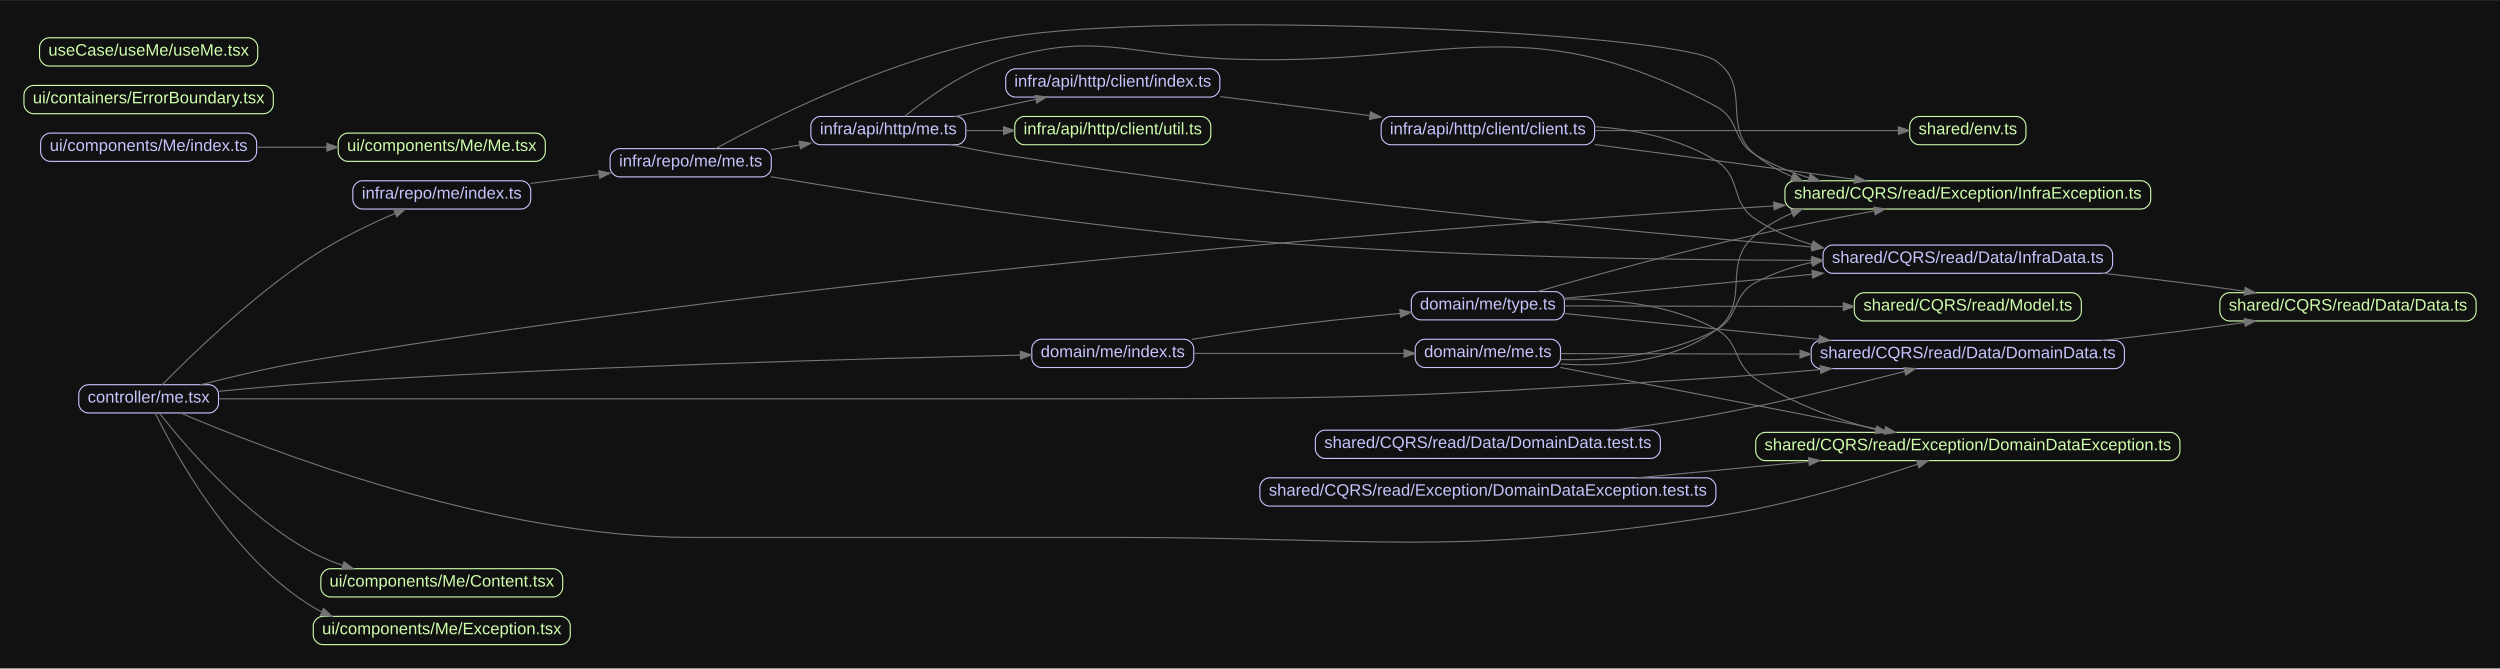
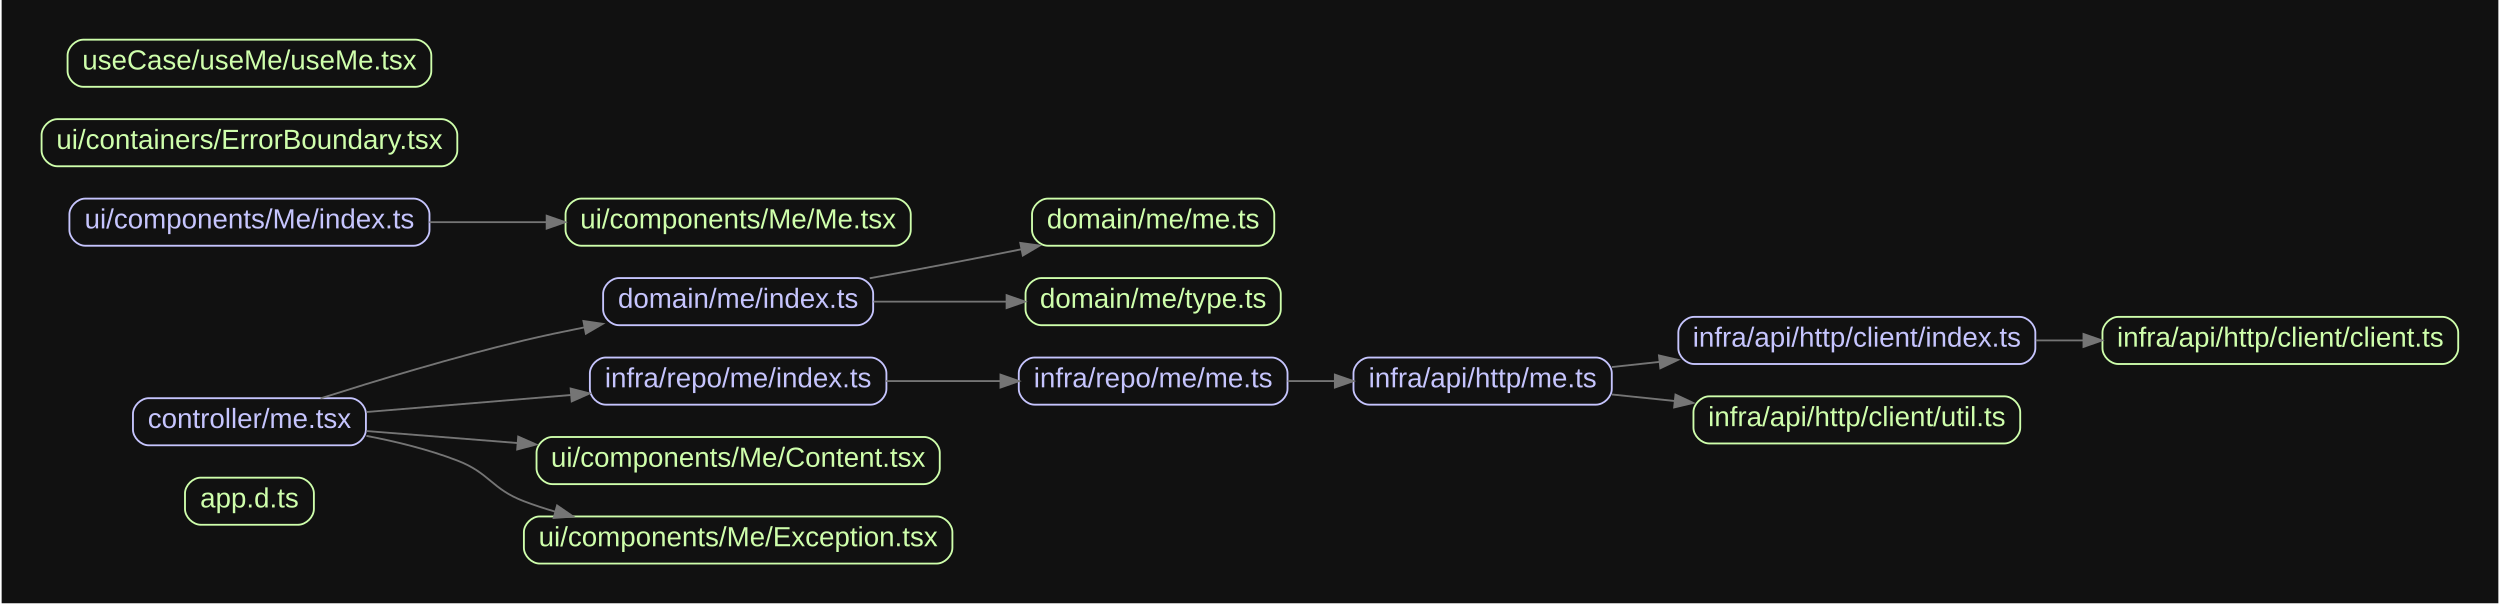
- <svg xmlns="http://www.w3.org/2000/svg" width="2255pt" height="603pt" viewBox="0.00 0.00 2255.46 602.98">
-   <g id="graph0" class="graph" transform="scale(1 1) rotate(0) translate(21.6 581.3793)">
-     <polygon fill="#111111" stroke="transparent" points="-21.6,21.6 -21.6,-581.379 2233.863,-581.379 2233.863,21.6 -21.6,21.6" />
+ <svg xmlns="http://www.w3.org/2000/svg" width="1351pt" height="326pt" viewBox="0.00 0.00 1351.08 326.45">
+   <g id="graph0" class="graph" transform="scale(1 1) rotate(0) translate(21.6 304.8485)">
+     <polygon fill="#111111" stroke="transparent" points="-21.6,21.6 -21.6,-304.849 1329.48,-304.849 1329.48,21.6 -21.6,21.6" />
    <g id="node1" class="node">
-       <path fill="none" stroke="#c6c5fe" d="M167.023,-234.374C167.023,-234.374 57.959,-234.374 57.959,-234.374 53.709,-234.374 49.459,-230.124 49.459,-225.874 49.459,-225.874 49.459,-217.374 49.459,-217.374 49.459,-213.124 53.709,-208.875 57.959,-208.875 57.959,-208.875 167.023,-208.875 167.023,-208.875 171.273,-208.875 175.523,-213.124 175.523,-217.374 175.523,-217.374 175.523,-225.874 175.523,-225.874 175.523,-230.124 171.273,-234.374 167.023,-234.374" />
-       <text text-anchor="middle" x="112.491" y="-218.249" font-family="Arial" font-size="15.00" fill="#c6c5fe">controller/me.tsx</text>
+       <path fill="none" stroke="#cfffac" d="M138.864,-46.374C138.864,-46.374 86.118,-46.374 86.118,-46.374 81.868,-46.374 77.618,-42.124 77.618,-37.874 77.618,-37.874 77.618,-29.374 77.618,-29.374 77.618,-25.124 81.868,-20.875 86.118,-20.875 86.118,-20.875 138.864,-20.875 138.864,-20.875 143.114,-20.875 147.363,-25.124 147.363,-29.374 147.363,-29.374 147.363,-37.874 147.363,-37.874 147.363,-42.124 143.114,-46.374 138.864,-46.374" />
+       <text text-anchor="middle" x="112.491" y="-30.248" font-family="Arial" font-size="15.00" fill="#cfffac">app.d.ts</text>
    </g>
    <g id="node2" class="node">
-       <path fill="none" stroke="#c6c5fe" d="M1046.889,-275.374C1046.889,-275.374 917.762,-275.374 917.762,-275.374 913.512,-275.374 909.262,-271.124 909.262,-266.874 909.262,-266.874 909.262,-258.374 909.262,-258.374 909.262,-254.124 913.512,-249.875 917.762,-249.875 917.762,-249.875 1046.889,-249.875 1046.889,-249.875 1051.139,-249.875 1055.389,-254.124 1055.389,-258.374 1055.389,-258.374 1055.389,-266.874 1055.389,-266.874 1055.389,-271.124 1051.139,-275.374 1046.889,-275.374" />
-       <text text-anchor="middle" x="982.326" y="-259.248" font-family="Arial" font-size="15.00" fill="#c6c5fe">domain/me/index.ts</text>
+       <path fill="none" stroke="#c6c5fe" d="M167.023,-89.374C167.023,-89.374 57.959,-89.374 57.959,-89.374 53.709,-89.374 49.459,-85.124 49.459,-80.874 49.459,-80.874 49.459,-72.374 49.459,-72.374 49.459,-68.124 53.709,-63.874 57.959,-63.874 57.959,-63.874 167.023,-63.874 167.023,-63.874 171.273,-63.874 175.523,-68.124 175.523,-72.374 175.523,-72.374 175.523,-80.874 175.523,-80.874 175.523,-85.124 171.273,-89.374 167.023,-89.374" />
+       <text text-anchor="middle" x="112.491" y="-73.249" font-family="Arial" font-size="15.00" fill="#c6c5fe">controller/me.tsx</text>
+     </g>
+     <g id="node3" class="node">
+       <path fill="none" stroke="#c6c5fe" d="M441.515,-154.374C441.515,-154.374 312.388,-154.374 312.388,-154.374 308.138,-154.374 303.888,-150.124 303.888,-145.874 303.888,-145.874 303.888,-137.374 303.888,-137.374 303.888,-133.124 308.138,-128.875 312.388,-128.875 312.388,-128.875 441.515,-128.875 441.515,-128.875 445.765,-128.875 450.015,-133.124 450.015,-137.374 450.015,-137.374 450.015,-145.874 450.015,-145.874 450.015,-150.124 445.765,-154.374 441.515,-154.374" />
+       <text text-anchor="middle" x="376.952" y="-138.249" font-family="Arial" font-size="15.00" fill="#c6c5fe">domain/me/index.ts</text>
    </g>
    <g id="edge1" class="edge">
-       <path fill="none" stroke="#757575" d="M175.651,-228.374C202.003,-230.984 232.948,-233.78 260.982,-235.624 491.631,-250.802 764.372,-258.125 898.821,-261.033" />
-       <polygon fill="#757575" stroke="#757575" points="898.971,-264.536 909.044,-261.251 899.121,-257.538 898.971,-264.536" />
+       <path fill="none" stroke="#757575" d="M150.949,-89.275C180.747,-98.771 223.185,-111.63 260.982,-120.624 271.498,-123.126 282.612,-125.49 293.63,-127.666" />
+       <polygon fill="#757575" stroke="#757575" points="293.219,-131.151 303.701,-129.61 294.546,-124.278 293.219,-131.151" />
    </g>
-     <g id="node3" class="node">
-       <path fill="none" stroke="#c6c5fe" d="M448.688,-418.374C448.688,-418.374 305.216,-418.374 305.216,-418.374 300.966,-418.374 296.716,-414.124 296.716,-409.874 296.716,-409.874 296.716,-401.374 296.716,-401.374 296.716,-397.124 300.966,-392.875 305.216,-392.875 305.216,-392.875 448.688,-392.875 448.688,-392.875 452.938,-392.875 457.188,-397.124 457.188,-401.374 457.188,-401.374 457.188,-409.874 457.188,-409.874 457.188,-414.124 452.938,-418.374 448.688,-418.374" />
-       <text text-anchor="middle" x="376.952" y="-402.248" font-family="Arial" font-size="15.00" fill="#c6c5fe">infra/repo/me/index.ts</text>
+     <g id="node4" class="node">
+       <path fill="none" stroke="#c6c5fe" d="M448.688,-111.374C448.688,-111.374 305.216,-111.374 305.216,-111.374 300.966,-111.374 296.716,-107.124 296.716,-102.874 296.716,-102.874 296.716,-94.374 296.716,-94.374 296.716,-90.124 300.966,-85.874 305.216,-85.874 305.216,-85.874 448.688,-85.874 448.688,-85.874 452.938,-85.874 457.188,-90.124 457.188,-94.374 457.188,-94.374 457.188,-102.874 457.188,-102.874 457.188,-107.124 452.938,-111.374 448.688,-111.374" />
+       <text text-anchor="middle" x="376.952" y="-95.249" font-family="Arial" font-size="15.00" fill="#c6c5fe">infra/repo/me/index.ts</text>
    </g>
    <g id="edge2" class="edge">
-       <path fill="none" stroke="#757575" d="M124.644,-234.279C148.848,-258.982 205.533,-314.37 260.982,-350.624 284.155,-365.776 312.153,-379.176 334.833,-388.955" />
-       <polygon fill="#757575" stroke="#757575" points="333.624,-392.244 344.198,-392.919 336.353,-385.798 333.624,-392.244" />
-     </g>
-     <g id="node4" class="node">
-       <path fill="none" stroke="#c6c5fe" d="M1886.526,-274.374C1886.526,-274.374 1620.957,-274.374 1620.957,-274.374 1616.707,-274.374 1612.457,-270.124 1612.457,-265.874 1612.457,-265.874 1612.457,-257.374 1612.457,-257.374 1612.457,-253.124 1616.707,-248.875 1620.957,-248.875 1620.957,-248.875 1886.526,-248.875 1886.526,-248.875 1890.776,-248.875 1895.026,-253.124 1895.026,-257.374 1895.026,-257.374 1895.026,-265.874 1895.026,-265.874 1895.026,-270.124 1890.776,-274.374 1886.526,-274.374" />
-       <text text-anchor="middle" x="1753.742" y="-258.248" font-family="Arial" font-size="15.00" fill="#c6c5fe">shared/CQRS/read/Data/DomainData.ts</text>
-     </g>
-     <g id="edge3" class="edge">
-       <path fill="none" stroke="#757575" d="M175.796,-221.624C269.017,-221.624 448.704,-221.624 601.529,-221.624 601.529,-221.624 601.529,-221.624 982.326,-221.624 1224.247,-221.624 1284.883,-225.274 1526.317,-240.624 1556.936,-242.571 1589.822,-245.259 1620.808,-248.063" />
-       <polygon fill="#757575" stroke="#757575" points="1620.519,-251.551 1630.796,-248.977 1621.156,-244.581 1620.519,-251.551" />
+       <path fill="none" stroke="#757575" d="M175.836,-81.894C208.94,-84.648 250.034,-88.066 286.432,-91.094" />
+       <polygon fill="#757575" stroke="#757575" points="286.307,-94.596 296.563,-91.937 286.887,-87.62 286.307,-94.596" />
    </g>
    <g id="node5" class="node">
-       <path fill="none" stroke="#cfffac" d="M1936.59,-191.374C1936.59,-191.374 1570.893,-191.374 1570.893,-191.374 1566.643,-191.374 1562.393,-187.124 1562.393,-182.874 1562.393,-182.874 1562.393,-174.374 1562.393,-174.374 1562.393,-170.124 1566.643,-165.875 1570.893,-165.875 1570.893,-165.875 1936.59,-165.875 1936.59,-165.875 1940.84,-165.875 1945.09,-170.124 1945.09,-174.374 1945.09,-174.374 1945.09,-182.874 1945.09,-182.874 1945.09,-187.124 1940.84,-191.374 1936.59,-191.374" />
-       <text text-anchor="middle" x="1753.742" y="-175.249" font-family="Arial" font-size="15.00" fill="#cfffac">shared/CQRS/read/Exception/DomainDataException.ts</text>
-     </g>
-     <g id="edge4" class="edge">
-       <path fill="none" stroke="#757575" d="M141.051,-208.951C215.353,-177.172 421.445,-96.624 601.529,-96.624 601.529,-96.624 601.529,-96.624 982.326,-96.624 1224.247,-96.624 1287.206,-78.856 1526.317,-115.624 1590.829,-125.544 1663.122,-147.516 1708.529,-162.697" />
-       <polygon fill="#757575" stroke="#757575" points="1707.482,-166.038 1718.076,-165.922 1709.722,-159.406 1707.482,-166.038" />
-     </g>
-     <g id="node6" class="node">
-       <path fill="none" stroke="#cfffac" d="M1910.233,-418.374C1910.233,-418.374 1597.25,-418.374 1597.25,-418.374 1593,-418.374 1588.75,-414.124 1588.75,-409.874 1588.75,-409.874 1588.75,-401.374 1588.75,-401.374 1588.75,-397.124 1593,-392.875 1597.25,-392.875 1597.25,-392.875 1910.233,-392.875 1910.233,-392.875 1914.483,-392.875 1918.733,-397.124 1918.733,-401.374 1918.733,-401.374 1918.733,-409.874 1918.733,-409.874 1918.733,-414.124 1914.483,-418.374 1910.233,-418.374" />
-       <text text-anchor="middle" x="1753.742" y="-402.248" font-family="Arial" font-size="15.00" fill="#cfffac">shared/CQRS/read/Exception/InfraException.ts</text>
-     </g>
-     <g id="edge5" class="edge">
-       <path fill="none" stroke="#757575" d="M158.986,-234.251C188.096,-241.74 226.498,-250.865 260.982,-256.624 733.915,-335.609 1298.637,-378.049 1578.547,-395.658" />
-       <polygon fill="#757575" stroke="#757575" points="1578.594,-399.167 1588.793,-396.299 1579.031,-392.181 1578.594,-399.167" />
-     </g>
-     <g id="node7" class="node">
      <path fill="none" stroke="#cfffac" d="M477.555,-68.374C477.555,-68.374 276.349,-68.374 276.349,-68.374 272.099,-68.374 267.849,-64.124 267.849,-59.874 267.849,-59.874 267.849,-51.374 267.849,-51.374 267.849,-47.124 272.099,-42.874 276.349,-42.874 276.349,-42.874 477.555,-42.874 477.555,-42.874 481.805,-42.874 486.055,-47.124 486.055,-51.374 486.055,-51.374 486.055,-59.874 486.055,-59.874 486.055,-64.124 481.805,-68.374 477.555,-68.374" />
      <text text-anchor="middle" x="376.952" y="-52.248" font-family="Arial" font-size="15.00" fill="#cfffac">ui/components/Me/Content.tsx</text>
    </g>
-     <g id="edge6" class="edge">
-       <path fill="none" stroke="#757575" d="M122.079,-208.944C143.652,-181.36 198.998,-115.731 260.982,-82.624 269.305,-78.179 278.346,-74.46 287.586,-71.351" />
-       <polygon fill="#757575" stroke="#757575" points="288.764,-74.65 297.265,-68.326 286.676,-67.968 288.764,-74.65" />
+     <g id="edge3" class="edge">
+       <path fill="none" stroke="#757575" d="M175.836,-71.594C200.333,-69.649 229.207,-67.356 257.315,-65.124" />
+       <polygon fill="#757575" stroke="#757575" points="257.934,-68.586 267.626,-64.305 257.38,-61.608 257.934,-68.586" />
    </g>
-     <g id="node8" class="node">
+     <g id="node6" class="node">
      <path fill="none" stroke="#cfffac" d="M484.392,-25.374C484.392,-25.374 269.512,-25.374 269.512,-25.374 265.262,-25.374 261.012,-21.124 261.012,-16.874 261.012,-16.874 261.012,-8.374 261.012,-8.374 261.012,-4.124 265.262,.126 269.512,.126 269.512,.126 484.392,.126 484.392,.126 488.642,.126 492.892,-4.124 492.892,-8.374 492.892,-8.374 492.892,-16.874 492.892,-16.874 492.892,-21.124 488.642,-25.374 484.392,-25.374" />
      <text text-anchor="middle" x="376.952" y="-9.248" font-family="Arial" font-size="15.00" fill="#cfffac">ui/components/Me/Exception.tsx</text>
    </g>
-     <g id="edge7" class="edge">
-       <path fill="none" stroke="#757575" d="M118.372,-208.971C135.141,-174.433 186.812,-78.155 260.982,-33.624 263.49,-32.118 266.079,-30.715 268.734,-29.408" />
-       <polygon fill="#757575" stroke="#757575" points="270.249,-32.565 277.982,-25.324 267.421,-26.162 270.249,-32.565" />
+     <g id="edge4" class="edge">
+       <path fill="none" stroke="#757575" d="M175.791,-68.968C192.143,-65.871 209.495,-61.57 224.982,-55.624 242.487,-48.904 243.458,-40.297 260.982,-33.624 266.433,-31.549 272.108,-29.675 277.89,-27.983" />
+       <polygon fill="#757575" stroke="#757575" points="278.974,-31.316 287.7,-25.306 277.132,-24.562 278.974,-31.316" />
+     </g>
+     <g id="node7" class="node">
+       <path fill="none" stroke="#cfffac" d="M658.571,-197.374C658.571,-197.374 544.487,-197.374 544.487,-197.374 540.237,-197.374 535.987,-193.124 535.987,-188.874 535.987,-188.874 535.987,-180.374 535.987,-180.374 535.987,-176.124 540.237,-171.875 544.487,-171.875 544.487,-171.875 658.571,-171.875 658.571,-171.875 662.82,-171.875 667.07,-176.124 667.07,-180.374 667.07,-180.374 667.07,-188.874 667.07,-188.874 667.07,-193.124 662.82,-197.374 658.571,-197.374" />
+       <text text-anchor="middle" x="601.529" y="-181.249" font-family="Arial" font-size="15.00" fill="#cfffac">domain/me/me.ts</text>
+     </g>
+     <g id="edge5" class="edge">
+       <path fill="none" stroke="#757575" d="M448.139,-154.274C462.95,-156.974 478.454,-159.849 492.922,-162.624 504.998,-164.94 517.813,-167.471 530.247,-169.965" />
+       <polygon fill="#757575" stroke="#757575" points="529.621,-173.41 540.115,-171.953 531.003,-166.547 529.621,-173.41" />
+     </g>
+     <g id="node8" class="node">
+       <path fill="none" stroke="#cfffac" d="M662.086,-154.374C662.086,-154.374 540.972,-154.374 540.972,-154.374 536.722,-154.374 532.472,-150.124 532.472,-145.874 532.472,-145.874 532.472,-137.374 532.472,-137.374 532.472,-133.124 536.722,-128.875 540.972,-128.875 540.972,-128.875 662.086,-128.875 662.086,-128.875 666.336,-128.875 670.586,-133.124 670.586,-137.374 670.586,-137.374 670.586,-145.874 670.586,-145.874 670.586,-150.124 666.336,-154.374 662.086,-154.374" />
+       <text text-anchor="middle" x="601.529" y="-138.249" font-family="Arial" font-size="15.00" fill="#cfffac">domain/me/type.ts</text>
+     </g>
+     <g id="edge6" class="edge">
+       <path fill="none" stroke="#757575" d="M450.176,-141.624C473.145,-141.624 498.605,-141.624 521.989,-141.624" />
+       <polygon fill="#757575" stroke="#757575" points="522.219,-145.124 532.219,-141.624 522.219,-138.124 522.219,-145.124" />
+     </g>
+     <g id="node13" class="node">
+       <path fill="none" stroke="#c6c5fe" d="M665.743,-111.374C665.743,-111.374 537.315,-111.374 537.315,-111.374 533.065,-111.374 528.815,-107.124 528.815,-102.874 528.815,-102.874 528.815,-94.374 528.815,-94.374 528.815,-90.124 533.065,-85.874 537.315,-85.874 537.315,-85.874 665.743,-85.874 665.743,-85.874 669.993,-85.874 674.243,-90.124 674.243,-94.374 674.243,-94.374 674.243,-102.874 674.243,-102.874 674.243,-107.124 669.993,-111.374 665.743,-111.374" />
+       <text text-anchor="middle" x="601.529" y="-95.249" font-family="Arial" font-size="15.00" fill="#c6c5fe">infra/repo/me/me.ts</text>
+     </g>
+     <g id="edge10" class="edge">
+       <path fill="none" stroke="#757575" d="M457.078,-98.624C477.122,-98.624 498.659,-98.624 518.824,-98.624" />
+       <polygon fill="#757575" stroke="#757575" points="518.914,-102.124 528.914,-98.624 518.914,-95.124 518.914,-102.124" />
    </g>
    <g id="node9" class="node">
-       <path fill="none" stroke="#c6c5fe" d="M1377.763,-275.374C1377.763,-275.374 1263.679,-275.374 1263.679,-275.374 1259.429,-275.374 1255.179,-271.124 1255.179,-266.874 1255.179,-266.874 1255.179,-258.374 1255.179,-258.374 1255.179,-254.124 1259.429,-249.875 1263.679,-249.875 1263.679,-249.875 1377.763,-249.875 1377.763,-249.875 1382.013,-249.875 1386.263,-254.124 1386.263,-258.374 1386.263,-258.374 1386.263,-266.874 1386.263,-266.874 1386.263,-271.124 1382.013,-275.374 1377.763,-275.374" />
-       <text text-anchor="middle" x="1320.721" y="-259.248" font-family="Arial" font-size="15.00" fill="#c6c5fe">domain/me/me.ts</text>
+       <path fill="none" stroke="#cfffac" d="M1299.258,-133.374C1299.258,-133.374 1123.746,-133.374 1123.746,-133.374 1119.497,-133.374 1115.247,-129.124 1115.247,-124.874 1115.247,-124.874 1115.247,-116.374 1115.247,-116.374 1115.247,-112.124 1119.497,-107.874 1123.746,-107.874 1123.746,-107.874 1299.258,-107.874 1299.258,-107.874 1303.508,-107.874 1307.758,-112.124 1307.758,-116.374 1307.758,-116.374 1307.758,-124.874 1307.758,-124.874 1307.758,-129.124 1303.508,-133.374 1299.258,-133.374" />
+       <text text-anchor="middle" x="1211.502" y="-117.249" font-family="Arial" font-size="15.00" fill="#cfffac">infra/api/http/client/client.ts</text>
+     </g>
+     <g id="node10" class="node">
+       <path fill="none" stroke="#c6c5fe" d="M1070.424,-133.374C1070.424,-133.374 894.227,-133.374 894.227,-133.374 889.977,-133.374 885.728,-129.124 885.728,-124.874 885.728,-124.874 885.728,-116.374 885.728,-116.374 885.728,-112.124 889.977,-107.874 894.227,-107.874 894.227,-107.874 1070.424,-107.874 1070.424,-107.874 1074.674,-107.874 1078.924,-112.124 1078.924,-116.374 1078.924,-116.374 1078.924,-124.874 1078.924,-124.874 1078.924,-129.124 1074.674,-133.374 1070.424,-133.374" />
+       <text text-anchor="middle" x="982.326" y="-117.249" font-family="Arial" font-size="15.00" fill="#c6c5fe">infra/api/http/client/index.ts</text>
+     </g>
+     <g id="edge7" class="edge">
+       <path fill="none" stroke="#757575" d="M1079.185,-120.624C1087.702,-120.624 1096.353,-120.624 1104.944,-120.624" />
+       <polygon fill="#757575" stroke="#757575" points="1104.989,-124.124 1114.989,-120.624 1104.988,-117.124 1104.989,-124.124" />
+     </g>
+     <g id="node11" class="node">
+       <path fill="none" stroke="#cfffac" d="M1062.239,-90.374C1062.239,-90.374 902.412,-90.374 902.412,-90.374 898.163,-90.374 893.913,-86.124 893.913,-81.874 893.913,-81.874 893.913,-73.374 893.913,-73.374 893.913,-69.124 898.163,-64.874 902.412,-64.874 902.412,-64.874 1062.239,-64.874 1062.239,-64.874 1066.489,-64.874 1070.739,-69.124 1070.739,-73.374 1070.739,-73.374 1070.739,-81.874 1070.739,-81.874 1070.739,-86.124 1066.489,-90.374 1062.239,-90.374" />
+       <text text-anchor="middle" x="982.326" y="-74.249" font-family="Arial" font-size="15.00" fill="#cfffac">infra/api/http/client/util.ts</text>
+     </g>
+     <g id="node12" class="node">
+       <path fill="none" stroke="#c6c5fe" d="M841.223,-111.374C841.223,-111.374 718.439,-111.374 718.439,-111.374 714.19,-111.374 709.94,-107.124 709.94,-102.874 709.94,-102.874 709.94,-94.374 709.94,-94.374 709.94,-90.124 714.19,-85.874 718.439,-85.874 718.439,-85.874 841.223,-85.874 841.223,-85.874 845.473,-85.874 849.723,-90.124 849.723,-94.374 849.723,-94.374 849.723,-102.874 849.723,-102.874 849.723,-107.124 845.473,-111.374 841.223,-111.374" />
+       <text text-anchor="middle" x="779.831" y="-95.249" font-family="Arial" font-size="15.00" fill="#c6c5fe">infra/api/http/me.ts</text>
    </g>
    <g id="edge8" class="edge">
-       <path fill="none" stroke="#757575" d="M1055.752,-262.624C1111.657,-262.624 1188.361,-262.624 1244.859,-262.624" />
-       <polygon fill="#757575" stroke="#757575" points="1245.163,-266.124 1255.163,-262.624 1245.163,-259.124 1245.163,-266.124" />
-     </g>
-     <g id="node10" class="node">
-       <path fill="none" stroke="#c6c5fe" d="M1381.278,-318.374C1381.278,-318.374 1260.164,-318.374 1260.164,-318.374 1255.914,-318.374 1251.664,-314.124 1251.664,-309.874 1251.664,-309.874 1251.664,-301.374 1251.664,-301.374 1251.664,-297.124 1255.914,-292.875 1260.164,-292.875 1260.164,-292.875 1381.278,-292.875 1381.278,-292.875 1385.528,-292.875 1389.778,-297.124 1389.778,-301.374 1389.778,-301.374 1389.778,-309.874 1389.778,-309.874 1389.778,-314.124 1385.528,-318.374 1381.278,-318.374" />
-       <text text-anchor="middle" x="1320.721" y="-302.248" font-family="Arial" font-size="15.00" fill="#c6c5fe">domain/me/type.ts</text>
+       <path fill="none" stroke="#757575" d="M849.802,-106.226C858.101,-107.128 866.71,-108.063 875.376,-109.005" />
+       <polygon fill="#757575" stroke="#757575" points="875.239,-112.51 885.558,-110.111 875.995,-105.551 875.239,-112.51" />
    </g>
    <g id="edge9" class="edge">
-       <path fill="none" stroke="#757575" d="M1053.535,-275.262C1073.43,-278.563 1095.088,-281.944 1115.124,-284.624 1156.747,-290.192 1203.286,-295.058 1241.545,-298.701" />
-       <polygon fill="#757575" stroke="#757575" points="1241.309,-302.194 1251.593,-299.647 1241.966,-295.225 1241.309,-302.194" />
+       <path fill="none" stroke="#757575" d="M849.802,-91.368C860.766,-90.231 872.272,-89.038 883.733,-87.849" />
+       <polygon fill="#757575" stroke="#757575" points="884.192,-91.32 893.778,-86.807 883.47,-84.358 884.192,-91.32" />
    </g>
-     <g id="node18" class="node">
-       <path fill="none" stroke="#c6c5fe" d="M665.743,-447.374C665.743,-447.374 537.315,-447.374 537.315,-447.374 533.065,-447.374 528.815,-443.124 528.815,-438.874 528.815,-438.874 528.815,-430.374 528.815,-430.374 528.815,-426.124 533.065,-421.875 537.315,-421.875 537.315,-421.875 665.743,-421.875 665.743,-421.875 669.993,-421.875 674.243,-426.124 674.243,-430.374 674.243,-430.374 674.243,-438.874 674.243,-438.874 674.243,-443.124 669.993,-447.374 665.743,-447.374" />
-       <text text-anchor="middle" x="601.529" y="-431.248" font-family="Arial" font-size="15.00" fill="#c6c5fe">infra/repo/me/me.ts</text>
+     <g id="edge11" class="edge">
+       <path fill="none" stroke="#757575" d="M674.308,-98.624C682.66,-98.624 691.211,-98.624 699.653,-98.624" />
+       <polygon fill="#757575" stroke="#757575" points="699.876,-102.124 709.876,-98.624 699.876,-95.124 699.876,-102.124" />
    </g>
-     <g id="edge27" class="edge">
-       <path fill="none" stroke="#757575" d="M457.078,-415.971C477.122,-418.559 498.659,-421.34 518.824,-423.945" />
-       <polygon fill="#757575" stroke="#757575" points="518.548,-427.438 528.914,-425.247 519.445,-420.495 518.548,-427.438" />
+     <g id="node14" class="node">
+       <path fill="none" stroke="#cfffac" d="M461.855,-197.374C461.855,-197.374 292.048,-197.374 292.048,-197.374 287.798,-197.374 283.549,-193.124 283.549,-188.874 283.549,-188.874 283.549,-180.374 283.549,-180.374 283.549,-176.124 287.798,-171.875 292.048,-171.875 292.048,-171.875 461.855,-171.875 461.855,-171.875 466.105,-171.875 470.355,-176.124 470.355,-180.374 470.355,-180.374 470.355,-188.874 470.355,-188.874 470.355,-193.124 466.105,-197.374 461.855,-197.374" />
+       <text text-anchor="middle" x="376.952" y="-181.249" font-family="Arial" font-size="15.00" fill="#cfffac">ui/components/Me/Me.tsx</text>
    </g>
-     <g id="node19" class="node">
-       <path fill="none" stroke="#cfffac" d="M2203.812,-317.374C2203.812,-317.374 1989.617,-317.374 1989.617,-317.374 1985.367,-317.374 1981.117,-313.124 1981.117,-308.874 1981.117,-308.874 1981.117,-300.374 1981.117,-300.374 1981.117,-296.124 1985.367,-291.875 1989.617,-291.875 1989.617,-291.875 2203.812,-291.875 2203.812,-291.875 2208.062,-291.875 2212.312,-296.124 2212.312,-300.374 2212.312,-300.374 2212.312,-308.874 2212.312,-308.874 2212.312,-313.124 2208.062,-317.374 2203.812,-317.374" />
-       <text text-anchor="middle" x="2096.714" y="-301.248" font-family="Arial" font-size="15.00" fill="#cfffac">shared/CQRS/read/Data/Data.ts</text>
-     </g>
-     <g id="edge32" class="edge">
-       <path fill="none" stroke="#757575" d="M1874.823,-274.261C1898.182,-276.881 1922.448,-279.73 1945.166,-282.624 1964.031,-285.028 1984.185,-287.805 2003.436,-290.561" />
-       <polygon fill="#757575" stroke="#757575" points="2003.012,-294.036 2013.409,-291.998 2004.01,-287.108 2003.012,-294.036" />
-     </g>
-     <g id="edge10" class="edge">
-       <path fill="none" stroke="#757575" d="M1386.487,-262.472C1443.544,-262.341 1528.327,-262.145 1602.061,-261.975" />
-       <polygon fill="#757575" stroke="#757575" points="1602.396,-265.474 1612.387,-261.951 1602.379,-258.474 1602.396,-265.474" />
+     <g id="node15" class="node">
+       <path fill="none" stroke="#c6c5fe" d="M201.417,-197.374C201.417,-197.374 23.565,-197.374 23.565,-197.374 19.315,-197.374 15.065,-193.124 15.065,-188.874 15.065,-188.874 15.065,-180.374 15.065,-180.374 15.065,-176.124 19.315,-171.875 23.565,-171.875 23.565,-171.875 201.417,-171.875 201.417,-171.875 205.667,-171.875 209.917,-176.124 209.917,-180.374 209.917,-180.374 209.917,-188.874 209.917,-188.874 209.917,-193.124 205.667,-197.374 201.417,-197.374" />
+       <text text-anchor="middle" x="112.491" y="-181.249" font-family="Arial" font-size="15.00" fill="#c6c5fe">ui/components/Me/index.ts</text>
    </g>
    <g id="edge12" class="edge">
-       <path fill="none" stroke="#757575" d="M1386.017,-249.958C1464.572,-234.719 1596.171,-209.191 1678.796,-193.163" />
-       <polygon fill="#757575" stroke="#757575" points="1679.472,-196.597 1688.623,-191.256 1678.139,-189.725 1679.472,-196.597" />
-     </g>
-     <g id="edge13" class="edge">
-       <path fill="none" stroke="#757575" d="M1386.623,-253.068C1430.319,-250.361 1486.69,-254.238 1526.317,-283.624 1559.601,-308.305 1530.101,-343.566 1562.317,-369.624 1572.172,-377.595 1583.244,-384.003 1594.966,-389.136" />
-       <polygon fill="#757575" stroke="#757575" points="1593.912,-392.485 1604.495,-392.985 1596.533,-385.995 1593.912,-392.485" />
-     </g>
-     <g id="node11" class="node">
-       <path fill="none" stroke="#c6c5fe" d="M1875.854,-360.374C1875.854,-360.374 1631.629,-360.374 1631.629,-360.374 1627.379,-360.374 1623.129,-356.124 1623.129,-351.874 1623.129,-351.874 1623.129,-343.374 1623.129,-343.374 1623.129,-339.124 1627.379,-334.875 1631.629,-334.875 1631.629,-334.875 1875.854,-334.875 1875.854,-334.875 1880.104,-334.875 1884.354,-339.124 1884.354,-343.374 1884.354,-343.374 1884.354,-351.874 1884.354,-351.874 1884.354,-356.124 1880.104,-360.374 1875.854,-360.374" />
-       <text text-anchor="middle" x="1753.742" y="-344.248" font-family="Arial" font-size="15.00" fill="#c6c5fe">shared/CQRS/read/Data/InfraData.ts</text>
-     </g>
-     <g id="edge11" class="edge">
-       <path fill="none" stroke="#757575" d="M1386.418,-257.049C1428.694,-256.325 1483.529,-260.923 1526.317,-283.624 1548.335,-295.306 1540.343,-314.861 1562.317,-326.624 1577.985,-335.012 1595.399,-340.822 1613.16,-344.762" />
-       <polygon fill="#757575" stroke="#757575" points="1612.558,-348.212 1623.053,-346.764 1613.946,-341.351 1612.558,-348.212" />
-     </g>
-     <g id="edge14" class="edge">
-       <path fill="none" stroke="#757575" d="M1389.813,-298.604C1451.398,-292.346 1543.288,-283.009 1619.323,-275.283" />
-       <polygon fill="#757575" stroke="#757575" points="1619.869,-278.745 1629.464,-274.252 1619.162,-271.781 1619.869,-278.745" />
-     </g>
-     <g id="edge16" class="edge">
-       <path fill="none" stroke="#757575" d="M1389.907,-311.573C1431.772,-312.123 1484.887,-307.2 1526.317,-284.624 1548.808,-272.369 1541.211,-254.134 1562.317,-239.624 1594.502,-217.498 1635.153,-203.058 1670.708,-193.813" />
-       <polygon fill="#757575" stroke="#757575" points="1671.738,-197.163 1680.59,-191.341 1670.039,-190.372 1671.738,-197.163" />
-     </g>
-     <g id="edge17" class="edge">
-       <path fill="none" stroke="#757575" d="M1364.569,-318.273C1412.794,-331.943 1492.698,-353.879 1562.317,-369.624 1597.14,-377.5 1635.799,-385.003 1669.206,-391.101" />
-       <polygon fill="#757575" stroke="#757575" points="1668.931,-394.608 1679.395,-392.947 1670.179,-387.72 1668.931,-394.608" />
-     </g>
-     <g id="edge15" class="edge">
-       <path fill="none" stroke="#757575" d="M1389.813,-312.326C1449.799,-318.144 1538.535,-326.751 1613.367,-334.009" />
-       <polygon fill="#757575" stroke="#757575" points="1613.067,-337.496 1623.358,-334.978 1613.743,-330.529 1613.067,-337.496" />
-     </g>
-     <g id="node12" class="node">
-       <path fill="none" stroke="#cfffac" d="M1847.658,-317.374C1847.658,-317.374 1659.825,-317.374 1659.825,-317.374 1655.575,-317.374 1651.325,-313.124 1651.325,-308.874 1651.325,-308.874 1651.325,-300.374 1651.325,-300.374 1651.325,-296.124 1655.575,-291.875 1659.825,-291.875 1659.825,-291.875 1847.658,-291.875 1847.658,-291.875 1851.908,-291.875 1856.157,-296.124 1856.157,-300.374 1856.157,-300.374 1856.157,-308.874 1856.157,-308.874 1856.157,-313.124 1851.908,-317.374 1847.658,-317.374" />
-       <text text-anchor="middle" x="1753.742" y="-301.248" font-family="Arial" font-size="15.00" fill="#cfffac">shared/CQRS/read/Model.ts</text>
-     </g>
-     <g id="edge18" class="edge">
-       <path fill="none" stroke="#757575" d="M1389.813,-305.465C1457.478,-305.308 1561.725,-305.068 1641.332,-304.884" />
-       <polygon fill="#757575" stroke="#757575" points="1641.414,-308.384 1651.406,-304.861 1641.398,-301.384 1641.414,-308.384" />
-     </g>
-     <g id="edge33" class="edge">
-       <path fill="none" stroke="#757575" d="M1874.823,-334.988C1898.182,-332.367 1922.448,-329.518 1945.166,-326.624 1964.031,-324.221 1984.185,-321.443 2003.436,-318.688" />
-       <polygon fill="#757575" stroke="#757575" points="2004.01,-322.141 2013.409,-317.251 2003.012,-315.212 2004.01,-322.141" />
-     </g>
-     <g id="node13" class="node">
-       <path fill="none" stroke="#c6c5fe" d="M1408.477,-476.374C1408.477,-476.374 1232.965,-476.374 1232.965,-476.374 1228.715,-476.374 1224.465,-472.124 1224.465,-467.874 1224.465,-467.874 1224.465,-459.374 1224.465,-459.374 1224.465,-455.124 1228.715,-450.875 1232.965,-450.875 1232.965,-450.875 1408.477,-450.875 1408.477,-450.875 1412.726,-450.875 1416.976,-455.124 1416.976,-459.374 1416.976,-459.374 1416.976,-467.874 1416.976,-467.874 1416.976,-472.124 1412.726,-476.374 1408.477,-476.374" />
-       <text text-anchor="middle" x="1320.721" y="-460.248" font-family="Arial" font-size="15.00" fill="#c6c5fe">infra/api/http/client/client.ts</text>
-     </g>
-     <g id="edge20" class="edge">
-       <path fill="none" stroke="#757575" d="M1417.22,-451.051C1451.654,-446.538 1490.724,-441.387 1526.317,-436.624 1567.197,-431.154 1612.195,-425.04 1651.3,-419.696" />
-       <polygon fill="#757575" stroke="#757575" points="1652.202,-423.106 1661.636,-418.283 1651.254,-416.17 1652.202,-423.106" />
-     </g>
-     <g id="edge19" class="edge">
-       <path fill="none" stroke="#757575" d="M1417.081,-467.245C1453.577,-464.603 1494.062,-456.505 1526.317,-436.624 1550.558,-421.683 1538.499,-399.23 1562.317,-383.624 1577.651,-373.578 1595.075,-366.172 1613.016,-360.739" />
-       <polygon fill="#757575" stroke="#757575" points="1614.349,-363.999 1623.026,-357.919 1612.451,-357.261 1614.349,-363.999" />
-     </g>
-     <g id="node14" class="node">
-       <path fill="none" stroke="#cfffac" d="M1797.68,-476.374C1797.68,-476.374 1709.803,-476.374 1709.803,-476.374 1705.553,-476.374 1701.303,-472.124 1701.303,-467.874 1701.303,-467.874 1701.303,-459.374 1701.303,-459.374 1701.303,-455.124 1705.553,-450.875 1709.803,-450.875 1709.803,-450.875 1797.68,-450.875 1797.68,-450.875 1801.929,-450.875 1806.179,-455.124 1806.179,-459.374 1806.179,-459.374 1806.179,-467.874 1806.179,-467.874 1806.179,-472.124 1801.929,-476.374 1797.68,-476.374" />
-       <text text-anchor="middle" x="1753.742" y="-460.248" font-family="Arial" font-size="15.00" fill="#cfffac">shared/env.ts</text>
-     </g>
-     <g id="edge21" class="edge">
-       <path fill="none" stroke="#757575" d="M1417.091,-463.624C1500.583,-463.624 1618.952,-463.624 1690.807,-463.624" />
-       <polygon fill="#757575" stroke="#757575" points="1691.061,-467.124 1701.061,-463.624 1691.061,-460.124 1691.061,-467.124" />
-     </g>
-     <g id="node15" class="node">
-       <path fill="none" stroke="#c6c5fe" d="M1070.424,-519.374C1070.424,-519.374 894.227,-519.374 894.227,-519.374 889.977,-519.374 885.728,-515.124 885.728,-510.874 885.728,-510.874 885.728,-502.374 885.728,-502.374 885.728,-498.124 889.977,-493.875 894.227,-493.875 894.227,-493.875 1070.424,-493.875 1070.424,-493.875 1074.674,-493.875 1078.924,-498.124 1078.924,-502.374 1078.924,-502.374 1078.924,-510.874 1078.924,-510.874 1078.924,-515.124 1074.674,-519.374 1070.424,-519.374" />
-       <text text-anchor="middle" x="982.326" y="-503.248" font-family="Arial" font-size="15.00" fill="#c6c5fe">infra/api/http/client/index.ts</text>
-     </g>
-     <g id="edge22" class="edge">
-       <path fill="none" stroke="#757575" d="M1079.296,-494.302C1121.513,-488.938 1171.116,-482.635 1214.343,-477.142" />
-       <polygon fill="#757575" stroke="#757575" points="1214.843,-480.606 1224.322,-475.874 1213.96,-473.662 1214.843,-480.606" />
+       <path fill="none" stroke="#757575" d="M209.84,-184.624C230.47,-184.624 252.321,-184.624 273.179,-184.624" />
+       <polygon fill="#757575" stroke="#757575" points="273.33,-188.124 283.33,-184.624 273.33,-181.124 273.33,-188.124" />
    </g>
    <g id="node16" class="node">
-       <path fill="none" stroke="#cfffac" d="M1062.239,-476.374C1062.239,-476.374 902.412,-476.374 902.412,-476.374 898.163,-476.374 893.913,-472.124 893.913,-467.874 893.913,-467.874 893.913,-459.374 893.913,-459.374 893.913,-455.124 898.163,-450.875 902.412,-450.875 902.412,-450.875 1062.239,-450.875 1062.239,-450.875 1066.489,-450.875 1070.739,-455.124 1070.739,-459.374 1070.739,-459.374 1070.739,-467.874 1070.739,-467.874 1070.739,-472.124 1066.489,-476.374 1062.239,-476.374" />
-       <text text-anchor="middle" x="982.326" y="-460.248" font-family="Arial" font-size="15.00" fill="#cfffac">infra/api/http/client/util.ts</text>
+       <path fill="none" stroke="#cfffac" d="M216.473,-240.374C216.473,-240.374 8.509,-240.374 8.509,-240.374 4.259,-240.374 .009,-236.124 .009,-231.874 .009,-231.874 .009,-223.374 .009,-223.374 .009,-219.124 4.259,-214.875 8.509,-214.875 8.509,-214.875 216.473,-214.875 216.473,-214.875 220.723,-214.875 224.973,-219.124 224.973,-223.374 224.973,-223.374 224.973,-231.874 224.973,-231.874 224.973,-236.124 220.723,-240.374 216.473,-240.374" />
+       <text text-anchor="middle" x="112.491" y="-224.249" font-family="Arial" font-size="15.00" fill="#cfffac">ui/containers/ErrorBoundary.tsx</text>
    </g>
    <g id="node17" class="node">
-       <path fill="none" stroke="#c6c5fe" d="M841.223,-476.374C841.223,-476.374 718.439,-476.374 718.439,-476.374 714.19,-476.374 709.94,-472.124 709.94,-467.874 709.94,-467.874 709.94,-459.374 709.94,-459.374 709.94,-455.124 714.19,-450.875 718.439,-450.875 718.439,-450.875 841.223,-450.875 841.223,-450.875 845.473,-450.875 849.723,-455.124 849.723,-459.374 849.723,-459.374 849.723,-467.874 849.723,-467.874 849.723,-472.124 845.473,-476.374 841.223,-476.374" />
-       <text text-anchor="middle" x="779.831" y="-460.248" font-family="Arial" font-size="15.00" fill="#c6c5fe">infra/api/http/me.ts</text>
-     </g>
-     <g id="edge26" class="edge">
-       <path fill="none" stroke="#757575" d="M794.649,-476.493C814.004,-492.362 849.666,-518.48 885.527,-528.624 968.321,-552.045 993.18,-532.747 1079.124,-528.624 1278.564,-519.058 1350.186,-579.675 1526.317,-485.624 1548.606,-473.723 1540.587,-454.517 1562.317,-441.624 1577.026,-432.898 1593.393,-426.214 1610.191,-421.107" />
-       <polygon fill="#757575" stroke="#757575" points="1611.463,-424.384 1620.122,-418.279 1609.545,-417.652 1611.463,-424.384" />
-     </g>
-     <g id="edge25" class="edge">
-       <path fill="none" stroke="#757575" d="M835.596,-450.958C851.654,-447.599 869.235,-444.196 885.527,-441.624 1140.651,-401.36 1440.699,-373.058 1612.906,-358.627" />
-       <polygon fill="#757575" stroke="#757575" points="1613.369,-362.101 1623.043,-357.782 1612.787,-355.125 1613.369,-362.101" />
-     </g>
-     <g id="edge23" class="edge">
-       <path fill="none" stroke="#757575" d="M839.491,-476.293C862.459,-481.17 888.883,-486.781 912.708,-491.841" />
-       <polygon fill="#757575" stroke="#757575" points="912.234,-495.318 922.743,-493.972 913.688,-488.471 912.234,-495.318" />
-     </g>
-     <g id="edge24" class="edge">
-       <path fill="none" stroke="#757575" d="M849.802,-463.624C860.766,-463.624 872.272,-463.624 883.733,-463.624" />
-       <polygon fill="#757575" stroke="#757575" points="883.778,-467.124 893.778,-463.624 883.778,-460.124 883.778,-467.124" />
-     </g>
-     <g id="edge30" class="edge">
-       <path fill="none" stroke="#757575" d="M624.125,-447.438C671.001,-473.143 783.017,-530.039 885.527,-547.624 1031.547,-572.673 1489.161,-552.513 1526.317,-526.624 1559.979,-503.17 1530.366,-467.358 1562.317,-441.624 1572.188,-433.674 1583.272,-427.28 1595.002,-422.157" />
-       <polygon fill="#757575" stroke="#757575" points="1596.569,-425.299 1604.537,-418.316 1593.953,-418.807 1596.569,-425.299" />
-     </g>
-     <g id="edge29" class="edge">
-       <path fill="none" stroke="#757575" d="M673.966,-421.993C773.16,-405.297 956.998,-376.494 1115.124,-363.624 1285.846,-349.729 1483.009,-346.777 1612.574,-346.62" />
-       <polygon fill="#757575" stroke="#757575" points="1612.952,-350.12 1622.95,-346.614 1612.947,-343.12 1612.952,-350.12" />
-     </g>
-     <g id="edge28" class="edge">
-       <path fill="none" stroke="#757575" d="M674.308,-446.462C682.752,-447.835 691.399,-449.241 699.931,-450.629" />
-       <polygon fill="#757575" stroke="#757575" points="699.444,-454.096 709.876,-452.246 700.568,-447.186 699.444,-454.096" />
-     </g>
-     <g id="node20" class="node">
-       <path fill="none" stroke="#c6c5fe" d="M1467.851,-193.374C1467.851,-193.374 1173.591,-193.374 1173.591,-193.374 1169.341,-193.374 1165.091,-189.124 1165.091,-184.874 1165.091,-184.874 1165.091,-176.374 1165.091,-176.374 1165.091,-172.124 1169.341,-167.875 1173.591,-167.875 1173.591,-167.875 1467.851,-167.875 1467.851,-167.875 1472.1,-167.875 1476.35,-172.124 1476.35,-176.374 1476.35,-176.374 1476.35,-184.874 1476.35,-184.874 1476.35,-189.124 1472.1,-193.374 1467.851,-193.374" />
-       <text text-anchor="middle" x="1320.721" y="-177.249" font-family="Arial" font-size="15.00" fill="#c6c5fe">shared/CQRS/read/Data/DomainData.test.ts</text>
-     </g>
-     <g id="edge31" class="edge">
-       <path fill="none" stroke="#757575" d="M1433.087,-193.263C1463.446,-197.255 1496.222,-202.09 1526.317,-207.624 1584.881,-218.393 1651.026,-234.558 1696.822,-246.395" />
-       <polygon fill="#757575" stroke="#757575" points="1696.004,-249.798 1706.563,-248.927 1697.765,-243.024 1696.004,-249.798" />
-     </g>
-     <g id="node21" class="node">
-       <path fill="none" stroke="#c6c5fe" d="M1517.914,-150.374C1517.914,-150.374 1123.528,-150.374 1123.528,-150.374 1119.278,-150.374 1115.028,-146.124 1115.028,-141.874 1115.028,-141.874 1115.028,-133.374 1115.028,-133.374 1115.028,-129.124 1119.278,-124.874 1123.528,-124.874 1123.528,-124.874 1517.914,-124.874 1517.914,-124.874 1522.164,-124.874 1526.414,-129.124 1526.414,-133.374 1526.414,-133.374 1526.414,-141.874 1526.414,-141.874 1526.414,-146.124 1522.164,-150.374 1517.914,-150.374" />
-       <text text-anchor="middle" x="1320.721" y="-134.249" font-family="Arial" font-size="15.00" fill="#c6c5fe">shared/CQRS/read/Exception/DomainDataException.test.ts</text>
-     </g>
-     <g id="edge34" class="edge">
-       <path fill="none" stroke="#757575" d="M1454.175,-150.26C1503.68,-154.948 1560.015,-160.281 1610.369,-165.049" />
-       <polygon fill="#757575" stroke="#757575" points="1610.07,-168.536 1620.356,-165.995 1610.73,-161.568 1610.07,-168.536" />
-     </g>
-     <g id="node22" class="node">
-       <path fill="none" stroke="#cfffac" d="M461.855,-461.374C461.855,-461.374 292.048,-461.374 292.048,-461.374 287.798,-461.374 283.549,-457.124 283.549,-452.874 283.549,-452.874 283.549,-444.374 283.549,-444.374 283.549,-440.124 287.798,-435.875 292.048,-435.875 292.048,-435.875 461.855,-435.875 461.855,-435.875 466.105,-435.875 470.355,-440.124 470.355,-444.374 470.355,-444.374 470.355,-452.874 470.355,-452.874 470.355,-457.124 466.105,-461.374 461.855,-461.374" />
-       <text text-anchor="middle" x="376.952" y="-445.248" font-family="Arial" font-size="15.00" fill="#cfffac">ui/components/Me/Me.tsx</text>
-     </g>
-     <g id="node23" class="node">
-       <path fill="none" stroke="#c6c5fe" d="M201.417,-461.374C201.417,-461.374 23.565,-461.374 23.565,-461.374 19.315,-461.374 15.065,-457.124 15.065,-452.874 15.065,-452.874 15.065,-444.374 15.065,-444.374 15.065,-440.124 19.315,-435.875 23.565,-435.875 23.565,-435.875 201.417,-435.875 201.417,-435.875 205.667,-435.875 209.917,-440.124 209.917,-444.374 209.917,-444.374 209.917,-452.874 209.917,-452.874 209.917,-457.124 205.667,-461.374 201.417,-461.374" />
-       <text text-anchor="middle" x="112.491" y="-445.248" font-family="Arial" font-size="15.00" fill="#c6c5fe">ui/components/Me/index.ts</text>
-     </g>
-     <g id="edge35" class="edge">
-       <path fill="none" stroke="#757575" d="M209.84,-448.624C230.47,-448.624 252.321,-448.624 273.179,-448.624" />
-       <polygon fill="#757575" stroke="#757575" points="273.33,-452.124 283.33,-448.624 273.33,-445.124 273.33,-452.124" />
-     </g>
-     <g id="node24" class="node">
-       <path fill="none" stroke="#cfffac" d="M216.473,-504.374C216.473,-504.374 8.509,-504.374 8.509,-504.374 4.259,-504.374 .009,-500.124 .009,-495.874 .009,-495.874 .009,-487.374 .009,-487.374 .009,-483.124 4.259,-478.875 8.509,-478.875 8.509,-478.875 216.473,-478.875 216.473,-478.875 220.723,-478.875 224.973,-483.124 224.973,-487.374 224.973,-487.374 224.973,-495.874 224.973,-495.874 224.973,-500.124 220.723,-504.374 216.473,-504.374" />
-       <text text-anchor="middle" x="112.491" y="-488.248" font-family="Arial" font-size="15.00" fill="#cfffac">ui/containers/ErrorBoundary.tsx</text>
-     </g>
-     <g id="node25" class="node">
-       <path fill="none" stroke="#cfffac" d="M202.407,-547.374C202.407,-547.374 22.575,-547.374 22.575,-547.374 18.325,-547.374 14.075,-543.124 14.075,-538.874 14.075,-538.874 14.075,-530.374 14.075,-530.374 14.075,-526.124 18.325,-521.875 22.575,-521.875 22.575,-521.875 202.407,-521.875 202.407,-521.875 206.657,-521.875 210.906,-526.124 210.906,-530.374 210.906,-530.374 210.906,-538.874 210.906,-538.874 210.906,-543.124 206.657,-547.374 202.407,-547.374" />
-       <text text-anchor="middle" x="112.491" y="-531.249" font-family="Arial" font-size="15.00" fill="#cfffac">useCase/useMe/useMe.tsx</text>
+       <path fill="none" stroke="#cfffac" d="M202.407,-283.374C202.407,-283.374 22.575,-283.374 22.575,-283.374 18.325,-283.374 14.075,-279.124 14.075,-274.874 14.075,-274.874 14.075,-266.374 14.075,-266.374 14.075,-262.124 18.325,-257.875 22.575,-257.875 22.575,-257.875 202.407,-257.875 202.407,-257.875 206.657,-257.875 210.906,-262.124 210.906,-266.374 210.906,-266.374 210.906,-274.874 210.906,-274.874 210.906,-279.124 206.657,-283.374 202.407,-283.374" />
+       <text text-anchor="middle" x="112.491" y="-267.248" font-family="Arial" font-size="15.00" fill="#cfffac">useCase/useMe/useMe.tsx</text>
    </g>
  </g>
</svg>
